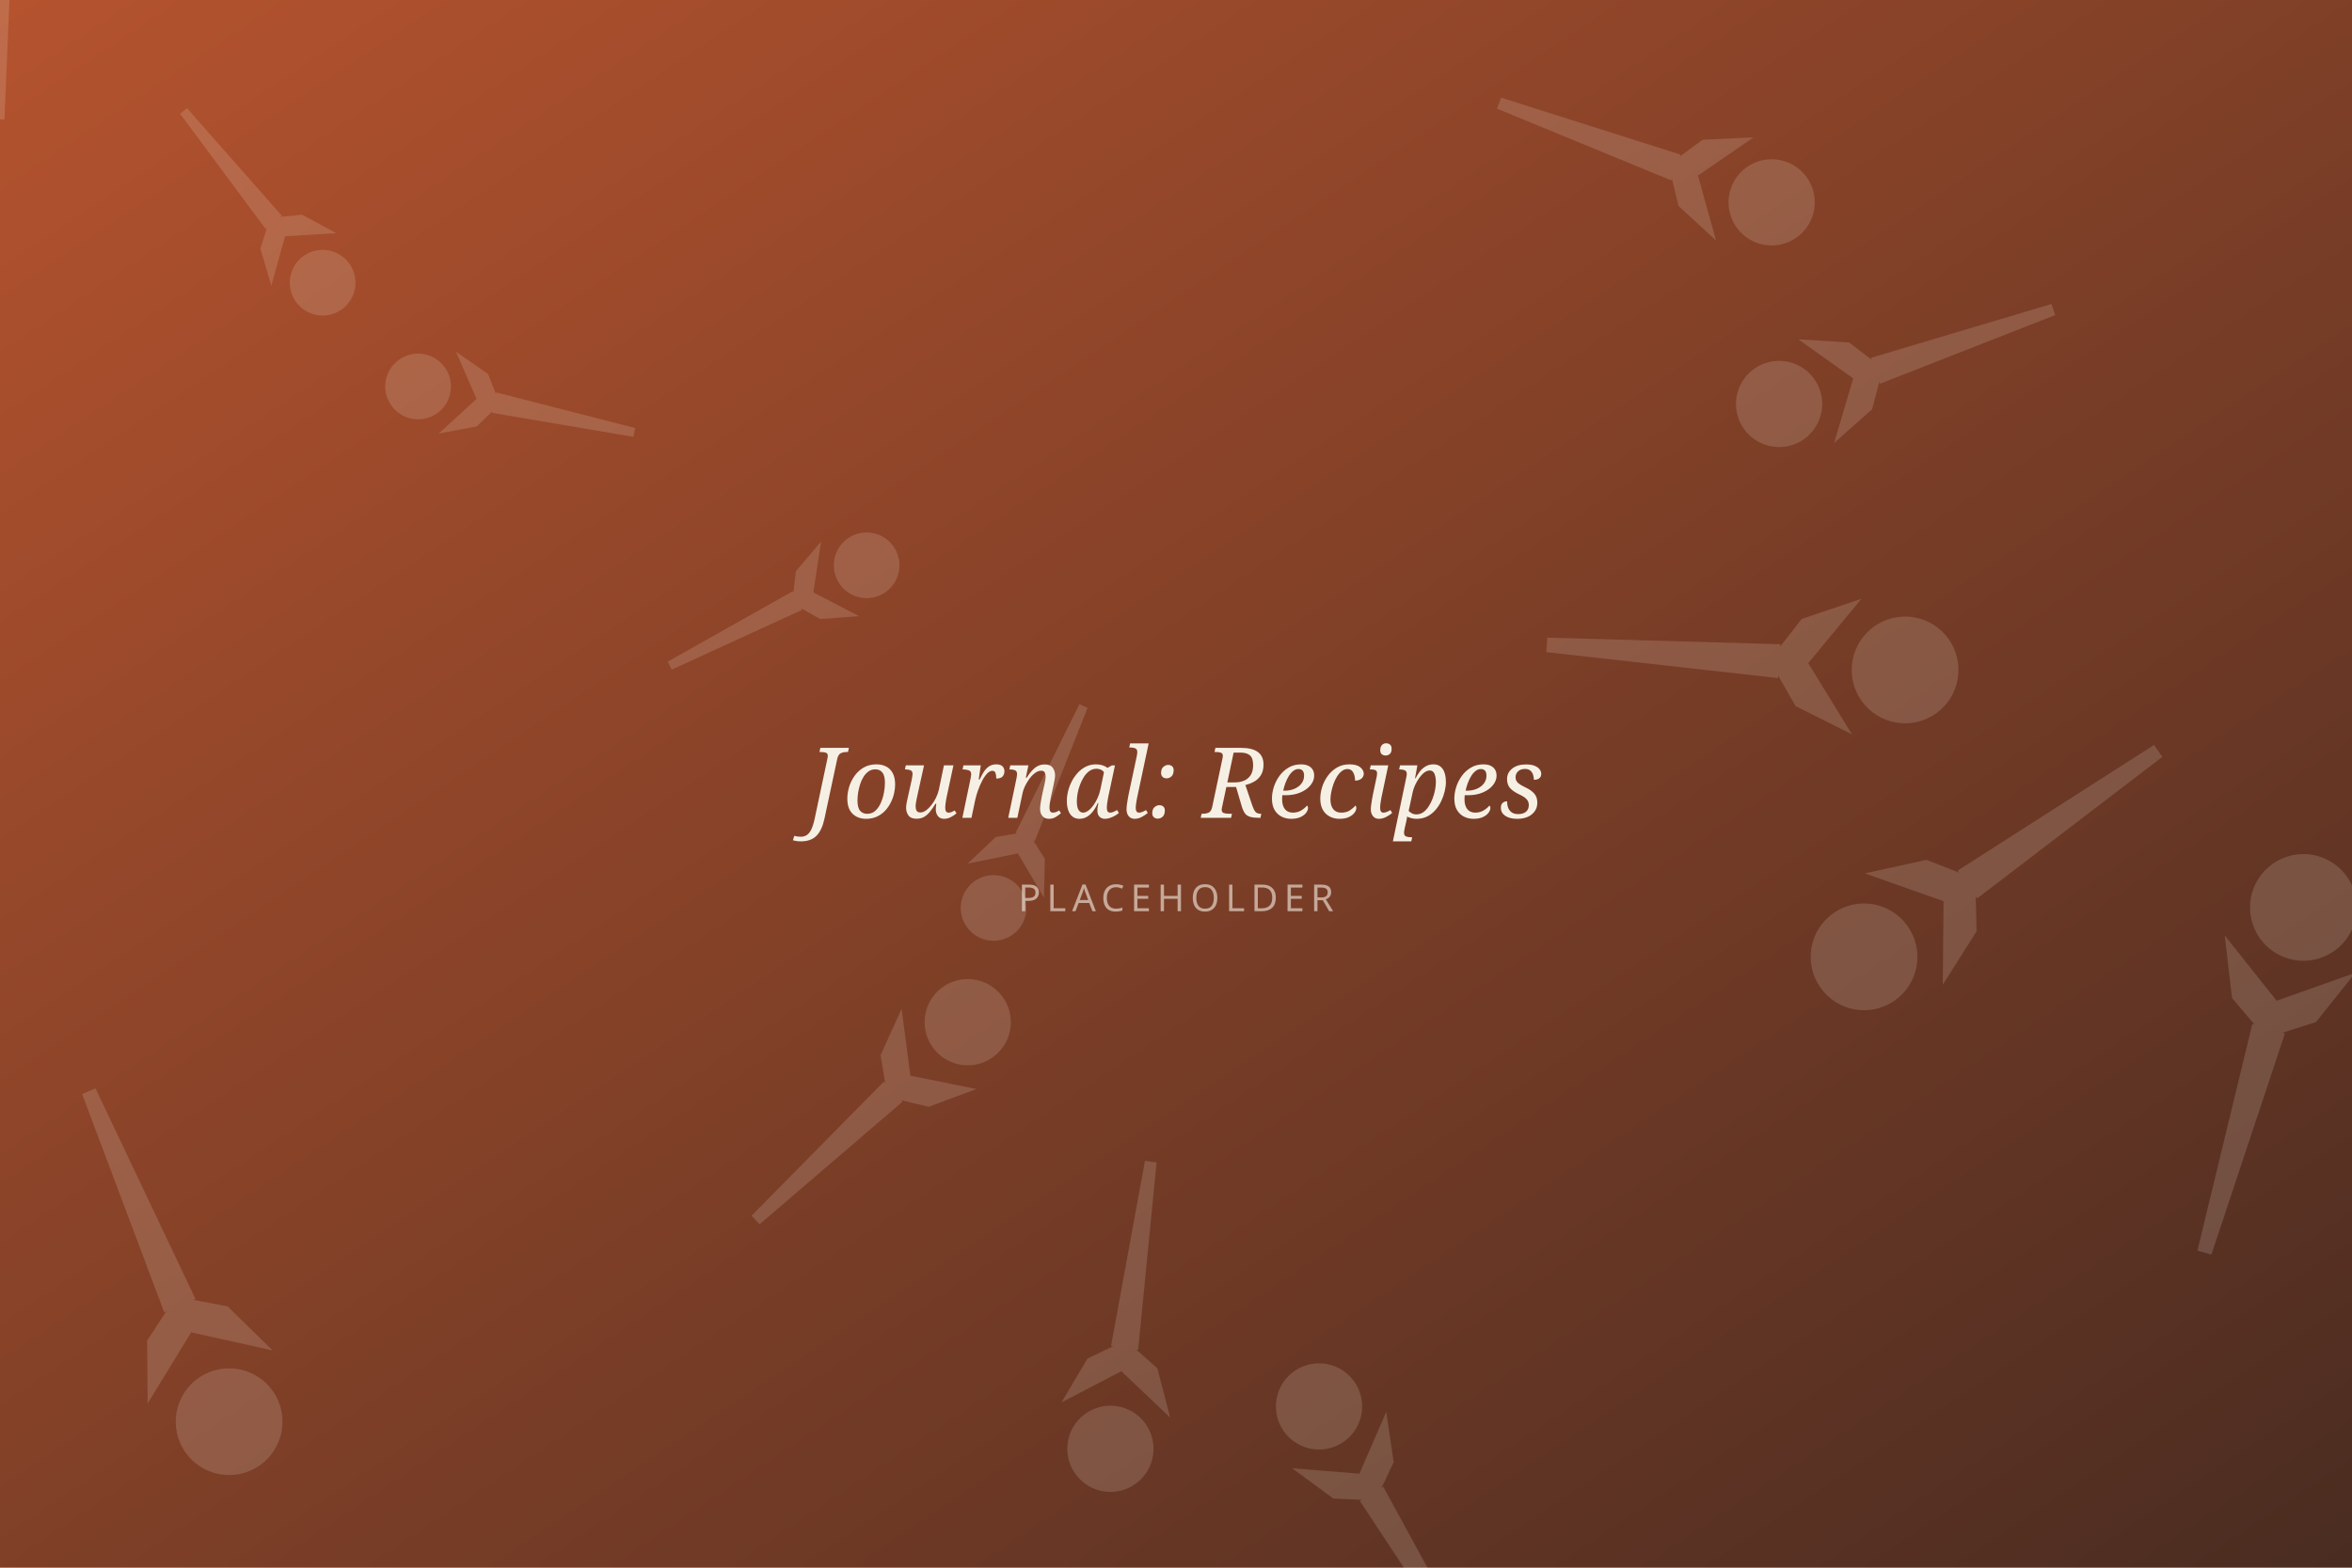
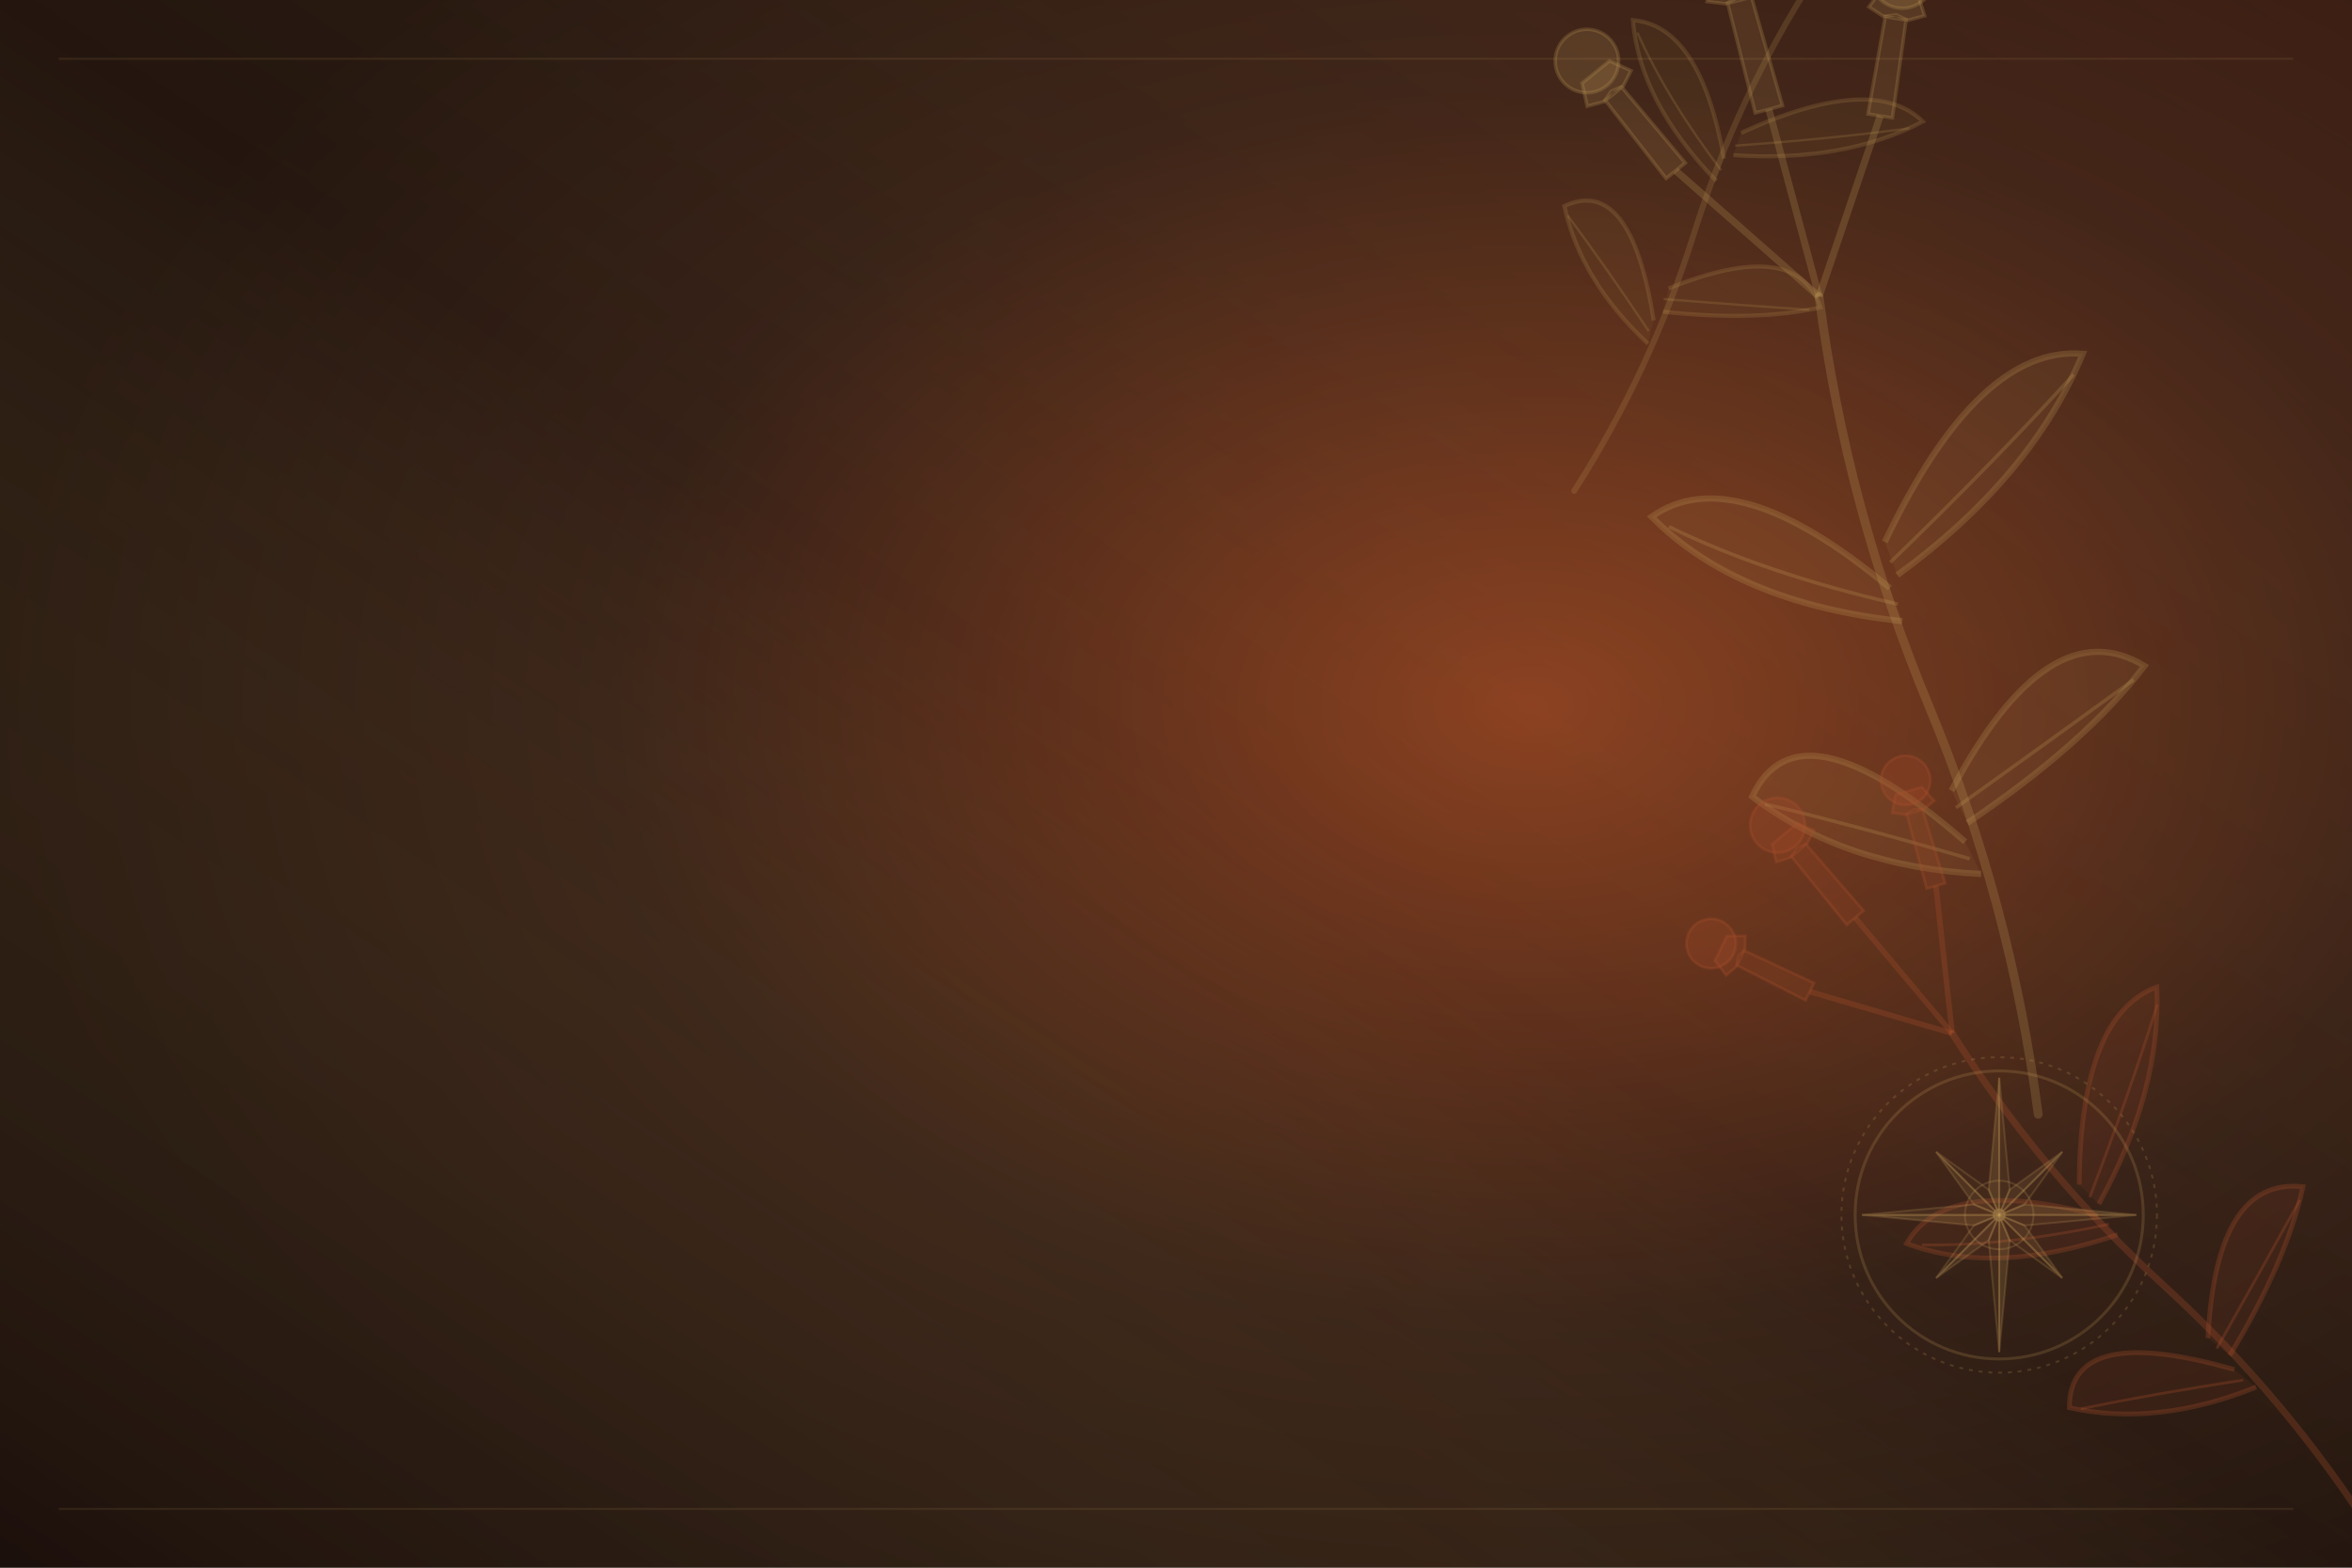
<svg xmlns="http://www.w3.org/2000/svg" width="1200" height="800" viewBox="0 0 1200 800">
  <defs>
-     <linearGradient id="g" x1="0" y1="0" x2="1" y2="1">
-       <stop offset="0" stop-color="#B5532E" />
-       <stop offset="1" stop-color="#4A2C21" />
+     <radialGradient id="vignette" cx="65%" cy="45%" r="65%">
+       <stop offset="0%" stop-color="#873B1D" />
+       <stop offset="60%" stop-color="#2E1A13" />
+       <stop offset="100%" stop-color="#1B0F0B" />
+     </radialGradient>
+     <linearGradient id="warmLight" x1="1" y1="0" x2="0" y2="1">
+       <stop offset="0%" stop-color="#AD4F2B" stop-opacity="0.2" />
+       <stop offset="50%" stop-color="#C9A45C" stop-opacity="0.05" />
+       <stop offset="100%" stop-color="#1B0F0B" stop-opacity="0.4" />
    </linearGradient>
  </defs>
-   <rect width="1200" height="800" fill="url(#g)" />
-   <g transform="translate(0 0) rotate(0) scale(1.52381)" fill="#F6F0E4" opacity="0.16">
-     <circle cx="0" cy="-34" r="11" />
-     <path d="M-14 -24 L0 -14 L14 -24 L9 -12 L0 -6 L-9 -12 Z" />
-     <path d="M-3.5 -8 L3.5 -8 L1.5 40 L-1.5 40 Z" />
+   <rect width="1200" height="800" fill="url(#vignette)" />
+   <rect width="1200" height="800" fill="url(#warmLight)" />
+   <g transform="translate(984, 360)">
+     <g transform="translate(0 0) rotate(-15) scale(1.8)" stroke="#C9A45C" stroke-opacity="0.22" fill="none">
+       <path d="M 0 120 Q 8 60 0 0 Q -8 -60 0 -120" stroke-width="2.5" stroke-linecap="round" />
+       <path d="M 2 50 Q -35 38 -55 12 Q -35 -12 0 40" stroke-width="1.75" fill="#C9A45C" fill-opacity="0.077" />
+       <path d="M 0 45 Q -28 28 -52 15" stroke-width="1" />
+       <path d="M 2 35 Q 40 22 62 5 Q 40 -18 0 25" stroke-width="1.75" fill="#C9A45C" fill-opacity="0.077" />
+       <path d="M 0 30 Q 32 18 58 8" stroke-width="1" />
+       <path d="M -1 -25 Q -45 -42 -62 -72 Q -35 -82 -2 -35" stroke-width="1.75" fill="#C9A45C" fill-opacity="0.077" />
+       <path d="M -1 -30 Q -35 -48 -58 -68" stroke-width="1" />
+       <path d="M 1 -38 Q 45 -55 68 -85 Q 40 -95 0 -48" stroke-width="1.75" fill="#C9A45C" fill-opacity="0.077" />
+       <path d="M 0 -42 Q 36 -62 64 -80" stroke-width="1" />
+       <path d="M 0 -120 L -30 -165" stroke-width="2" />
+       <path d="M 0 -120 L 0 -175" stroke-width="2" />
+       <path d="M 0 -120 L 30 -165" stroke-width="2" />
+       <g transform="translate(-30, -165) rotate(-24)">
+         <path d="M -3.5 0 L 3.5 0 L 3 -28 L -3 -28 Z" fill="#C9A45C" fill-opacity="0.132" stroke-width="1" />
+         <path d="M -8 -30 L -3.5 -28 L 0 -29 L 3.5 -28 L 8 -30 L 5 -36 L -5 -36 Z" fill="#C9A45C" fill-opacity="0.176" />
+         <circle cx="0" cy="-40" r="9" fill="#C9A45C" fill-opacity="0.187" stroke-width="1" />
+       </g>
+       <g transform="translate(0, -175)">
+         <path d="M -4 0 L 4 0 L 3.5 -32 L -3.5 -32 Z" fill="#C9A45C" fill-opacity="0.132" stroke-width="1" />
+         <path d="M -9 -34 L -4 -32 L 0 -33 L 4 -32 L 9 -34 L 6 -40 L -6 -40 Z" fill="#C9A45C" fill-opacity="0.176" />
+         <circle cx="0" cy="-44" r="10" fill="#C9A45C" fill-opacity="0.187" stroke-width="1" />
+       </g>
+       <g transform="translate(30, -165) rotate(24)">
+         <path d="M -3.5 0 L 3.5 0 L 3 -28 L -3 -28 Z" fill="#C9A45C" fill-opacity="0.132" stroke-width="1" />
+         <path d="M -8 -30 L -3.5 -28 L 0 -29 L 3.5 -28 L 8 -30 L 5 -36 L -5 -36 Z" fill="#C9A45C" fill-opacity="0.176" />
+         <circle cx="0" cy="-40" r="9" fill="#C9A45C" fill-opacity="0.187" stroke-width="1" />
+       </g>
+     </g>
  </g>
-   <g transform="translate(444 568) rotate(47) scale(2)" fill="#F6F0E4" opacity="0.16">
-     <circle cx="0" cy="-34" r="11" />
-     <path d="M-14 -24 L0 -14 L14 -24 L9 -12 L0 -6 L-9 -12 Z" />
-     <path d="M-3.5 -8 L3.5 -8 L1.5 40 L-1.5 40 Z" />
+   <g transform="translate(1104, 656)">
+     <g transform="translate(0 0) rotate(-40) scale(1.4)" stroke="#AD4F2B" stroke-opacity="0.28" fill="none">
+       <path d="M 0 120 Q 8 60 0 0 Q -8 -60 0 -120" stroke-width="2.5" stroke-linecap="round" />
+       <path d="M 2 50 Q -35 38 -55 12 Q -35 -12 0 40" stroke-width="1.75" fill="#AD4F2B" fill-opacity="0.098" />
+       <path d="M 0 45 Q -28 28 -52 15" stroke-width="1" />
+       <path d="M 2 35 Q 40 22 62 5 Q 40 -18 0 25" stroke-width="1.75" fill="#AD4F2B" fill-opacity="0.098" />
+       <path d="M 0 30 Q 32 18 58 8" stroke-width="1" />
+       <path d="M -1 -25 Q -45 -42 -62 -72 Q -35 -82 -2 -35" stroke-width="1.75" fill="#AD4F2B" fill-opacity="0.098" />
+       <path d="M -1 -30 Q -35 -48 -58 -68" stroke-width="1" />
+       <path d="M 1 -38 Q 45 -55 68 -85 Q 40 -95 0 -48" stroke-width="1.75" fill="#AD4F2B" fill-opacity="0.098" />
+       <path d="M 0 -42 Q 36 -62 64 -80" stroke-width="1" />
+       <path d="M 0 -120 L -30 -165" stroke-width="2" />
+       <path d="M 0 -120 L 0 -175" stroke-width="2" />
+       <path d="M 0 -120 L 30 -165" stroke-width="2" />
+       <g transform="translate(-30, -165) rotate(-24)">
+         <path d="M -3.5 0 L 3.5 0 L 3 -28 L -3 -28 Z" fill="#AD4F2B" fill-opacity="0.168" stroke-width="1" />
+         <path d="M -8 -30 L -3.5 -28 L 0 -29 L 3.5 -28 L 8 -30 L 5 -36 L -5 -36 Z" fill="#AD4F2B" fill-opacity="0.224" />
+         <circle cx="0" cy="-40" r="9" fill="#AD4F2B" fill-opacity="0.238" stroke-width="1" />
+       </g>
+       <g transform="translate(0, -175)">
+         <path d="M -4 0 L 4 0 L 3.5 -32 L -3.5 -32 Z" fill="#AD4F2B" fill-opacity="0.168" stroke-width="1" />
+         <path d="M -9 -34 L -4 -32 L 0 -33 L 4 -32 L 9 -34 L 6 -40 L -6 -40 Z" fill="#AD4F2B" fill-opacity="0.224" />
+         <circle cx="0" cy="-44" r="10" fill="#AD4F2B" fill-opacity="0.238" stroke-width="1" />
+       </g>
+       <g transform="translate(30, -165) rotate(24)">
+         <path d="M -3.5 0 L 3.5 0 L 3 -28 L -3 -28 Z" fill="#AD4F2B" fill-opacity="0.168" stroke-width="1" />
+         <path d="M -8 -30 L -3.5 -28 L 0 -29 L 3.5 -28 L 8 -30 L 5 -36 L -5 -36 Z" fill="#AD4F2B" fill-opacity="0.224" />
+         <circle cx="0" cy="-40" r="9" fill="#AD4F2B" fill-opacity="0.238" stroke-width="1" />
+       </g>
+     </g>
  </g>
-   <g transform="translate(888 336) rotate(94) scale(2.47619)" fill="#F6F0E4" opacity="0.16">
-     <circle cx="0" cy="-34" r="11" />
-     <path d="M-14 -24 L0 -14 L14 -24 L9 -12 L0 -6 L-9 -12 Z" />
-     <path d="M-3.5 -8 L3.5 -8 L1.5 40 L-1.5 40 Z" />
+   <g transform="translate(864, 120)">
+     <g transform="translate(0 0) rotate(25) scale(1.2)" stroke="#C9A45C" stroke-opacity="0.18" fill="none">
+       <path d="M 0 120 Q 8 60 0 0 Q -8 -60 0 -120" stroke-width="2.5" stroke-linecap="round" />
+       <path d="M 2 50 Q -35 38 -55 12 Q -35 -12 0 40" stroke-width="1.75" fill="#C9A45C" fill-opacity="0.063" />
+       <path d="M 0 45 Q -28 28 -52 15" stroke-width="1" />
+       <path d="M 2 35 Q 40 22 62 5 Q 40 -18 0 25" stroke-width="1.75" fill="#C9A45C" fill-opacity="0.063" />
+       <path d="M 0 30 Q 32 18 58 8" stroke-width="1" />
+       <path d="M -1 -25 Q -45 -42 -62 -72 Q -35 -82 -2 -35" stroke-width="1.75" fill="#C9A45C" fill-opacity="0.063" />
+       <path d="M -1 -30 Q -35 -48 -58 -68" stroke-width="1" />
+       <path d="M 1 -38 Q 45 -55 68 -85 Q 40 -95 0 -48" stroke-width="1.75" fill="#C9A45C" fill-opacity="0.063" />
+       <path d="M 0 -42 Q 36 -62 64 -80" stroke-width="1" />
+       <path d="M 0 -120 L -30 -165" stroke-width="2" />
+       <path d="M 0 -120 L 0 -175" stroke-width="2" />
+       <path d="M 0 -120 L 30 -165" stroke-width="2" />
+       <g transform="translate(-30, -165) rotate(-24)">
+         <path d="M -3.5 0 L 3.5 0 L 3 -28 L -3 -28 Z" fill="#C9A45C" fill-opacity="0.108" stroke-width="1" />
+         <path d="M -8 -30 L -3.5 -28 L 0 -29 L 3.5 -28 L 8 -30 L 5 -36 L -5 -36 Z" fill="#C9A45C" fill-opacity="0.144" />
+         <circle cx="0" cy="-40" r="9" fill="#C9A45C" fill-opacity="0.153" stroke-width="1" />
+       </g>
+       <g transform="translate(0, -175)">
+         <path d="M -4 0 L 4 0 L 3.5 -32 L -3.5 -32 Z" fill="#C9A45C" fill-opacity="0.108" stroke-width="1" />
+         <path d="M -9 -34 L -4 -32 L 0 -33 L 4 -32 L 9 -34 L 6 -40 L -6 -40 Z" fill="#C9A45C" fill-opacity="0.144" />
+         <circle cx="0" cy="-44" r="10" fill="#C9A45C" fill-opacity="0.153" stroke-width="1" />
+       </g>
+       <g transform="translate(30, -165) rotate(24)">
+         <path d="M -3.5 0 L 3.5 0 L 3 -28 L -3 -28 Z" fill="#C9A45C" fill-opacity="0.108" stroke-width="1" />
+         <path d="M -8 -30 L -3.5 -28 L 0 -29 L 3.5 -28 L 8 -30 L 5 -36 L -5 -36 Z" fill="#C9A45C" fill-opacity="0.144" />
+         <circle cx="0" cy="-40" r="9" fill="#C9A45C" fill-opacity="0.153" stroke-width="1" />
+       </g>
+     </g>
  </g>
-   <g transform="translate(132 104) rotate(141) scale(1.52381)" fill="#F6F0E4" opacity="0.16">
-     <circle cx="0" cy="-34" r="11" />
-     <path d="M-14 -24 L0 -14 L14 -24 L9 -12 L0 -6 L-9 -12 Z" />
-     <path d="M-3.5 -8 L3.5 -8 L1.5 40 L-1.5 40 Z" />
+   <g stroke="#C9A45C" stroke-opacity="0.2">
+     <circle cx="1020" cy="620" r="80.5" fill="none" stroke-width="1" stroke-dasharray="2,3" />
+     <circle cx="1020" cy="620" r="73.5" fill="none" stroke-width="1.5" />
+     <circle cx="1020" cy="620" r="17.5" fill="none" stroke-width="1" />
+     <polygon points="1020,620 1020,550 1014.642,607.066" fill="#C9A45C" fill-opacity="0.18" />
+     <polygon points="1020,620 1020,550 1025.358,607.066" fill="#C9A45C" fill-opacity="0.08" />
+     <polygon points="1020,620 1052.173,587.827 1025.358,607.066" fill="#C9A45C" fill-opacity="0.12" />
+     <polygon points="1020,620 1052.173,587.827 1032.934,614.642" fill="#C9A45C" fill-opacity="0.04" />
+     <polygon points="1020,620 1090,620 1032.934,614.642" fill="#C9A45C" fill-opacity="0.18" />
+     <polygon points="1020,620 1090,620 1032.934,625.358" fill="#C9A45C" fill-opacity="0.08" />
+     <polygon points="1020,620 1052.173,652.173 1032.934,625.358" fill="#C9A45C" fill-opacity="0.12" />
+     <polygon points="1020,620 1052.173,652.173 1025.358,632.934" fill="#C9A45C" fill-opacity="0.04" />
+     <polygon points="1020,620 1020,690 1025.358,632.934" fill="#C9A45C" fill-opacity="0.18" />
+     <polygon points="1020,620 1020,690 1014.642,632.934" fill="#C9A45C" fill-opacity="0.08" />
+     <polygon points="1020,620 987.827,652.173 1014.642,632.934" fill="#C9A45C" fill-opacity="0.12" />
+     <polygon points="1020,620 987.827,652.173 1007.066,625.358" fill="#C9A45C" fill-opacity="0.04" />
+     <polygon points="1020,620 950,620 1007.066,625.358" fill="#C9A45C" fill-opacity="0.18" />
+     <polygon points="1020,620 950,620 1007.066,614.642" fill="#C9A45C" fill-opacity="0.08" />
+     <polygon points="1020,620 987.827,587.827 1007.066,614.642" fill="#C9A45C" fill-opacity="0.12" />
+     <polygon points="1020,620 987.827,587.827 1014.642,607.066" fill="#C9A45C" fill-opacity="0.04" />
+     <circle cx="1020" cy="620" r="3" fill="#C9A45C" fill-opacity="0.2" />
  </g>
-   <g transform="translate(576 672) rotate(188) scale(2)" fill="#F6F0E4" opacity="0.16">
-     <circle cx="0" cy="-34" r="11" />
-     <path d="M-14 -24 L0 -14 L14 -24 L9 -12 L0 -6 L-9 -12 Z" />
-     <path d="M-3.5 -8 L3.5 -8 L1.5 40 L-1.5 40 Z" />
-   </g>
-   <g transform="translate(1020 440) rotate(235) scale(2.47619)" fill="#F6F0E4" opacity="0.16">
-     <circle cx="0" cy="-34" r="11" />
-     <path d="M-14 -24 L0 -14 L14 -24 L9 -12 L0 -6 L-9 -12 Z" />
-     <path d="M-3.5 -8 L3.5 -8 L1.5 40 L-1.5 40 Z" />
-   </g>
-   <g transform="translate(264 208) rotate(282) scale(1.52381)" fill="#F6F0E4" opacity="0.16">
-     <circle cx="0" cy="-34" r="11" />
-     <path d="M-14 -24 L0 -14 L14 -24 L9 -12 L0 -6 L-9 -12 Z" />
-     <path d="M-3.5 -8 L3.5 -8 L1.5 40 L-1.5 40 Z" />
-   </g>
-   <g transform="translate(708 776) rotate(329) scale(2)" fill="#F6F0E4" opacity="0.16">
-     <circle cx="0" cy="-34" r="11" />
-     <path d="M-14 -24 L0 -14 L14 -24 L9 -12 L0 -6 L-9 -12 Z" />
-     <path d="M-3.5 -8 L3.5 -8 L1.5 40 L-1.5 40 Z" />
-   </g>
-   <g transform="translate(1152 544) rotate(16) scale(2.47619)" fill="#F6F0E4" opacity="0.16">
-     <circle cx="0" cy="-34" r="11" />
-     <path d="M-14 -24 L0 -14 L14 -24 L9 -12 L0 -6 L-9 -12 Z" />
-     <path d="M-3.5 -8 L3.5 -8 L1.5 40 L-1.5 40 Z" />
-   </g>
-   <g transform="translate(396 312) rotate(63) scale(1.52381)" fill="#F6F0E4" opacity="0.16">
-     <circle cx="0" cy="-34" r="11" />
-     <path d="M-14 -24 L0 -14 L14 -24 L9 -12 L0 -6 L-9 -12 Z" />
-     <path d="M-3.5 -8 L3.5 -8 L1.5 40 L-1.5 40 Z" />
-   </g>
-   <g transform="translate(840 80) rotate(110) scale(2)" fill="#F6F0E4" opacity="0.16">
-     <circle cx="0" cy="-34" r="11" />
-     <path d="M-14 -24 L0 -14 L14 -24 L9 -12 L0 -6 L-9 -12 Z" />
-     <path d="M-3.5 -8 L3.5 -8 L1.5 40 L-1.5 40 Z" />
-   </g>
-   <g transform="translate(84 648) rotate(157) scale(2.47619)" fill="#F6F0E4" opacity="0.16">
-     <circle cx="0" cy="-34" r="11" />
-     <path d="M-14 -24 L0 -14 L14 -24 L9 -12 L0 -6 L-9 -12 Z" />
-     <path d="M-3.5 -8 L3.5 -8 L1.5 40 L-1.5 40 Z" />
-   </g>
-   <g transform="translate(528 416) rotate(204) scale(1.52381)" fill="#F6F0E4" opacity="0.16">
-     <circle cx="0" cy="-34" r="11" />
-     <path d="M-14 -24 L0 -14 L14 -24 L9 -12 L0 -6 L-9 -12 Z" />
-     <path d="M-3.5 -8 L3.5 -8 L1.5 40 L-1.5 40 Z" />
-   </g>
-   <g transform="translate(972 184) rotate(251) scale(2)" fill="#F6F0E4" opacity="0.16">
-     <circle cx="0" cy="-34" r="11" />
-     <path d="M-14 -24 L0 -14 L14 -24 L9 -12 L0 -6 L-9 -12 Z" />
-     <path d="M-3.5 -8 L3.5 -8 L1.5 40 L-1.5 40 Z" />
-   </g>
-   <text x="50%" y="50%" text-anchor="middle" dominant-baseline="middle" fill="#F6F0E4" font-family="Georgia, serif" font-size="50" font-style="italic">Journal: Recipes</text>
-   <text x="50%" y="465" text-anchor="middle" fill="#F6F0E4" fill-opacity="0.6" font-family="system-ui, sans-serif" font-size="19" letter-spacing="3">PLACEHOLDER</text>
+   <line x1="30" y1="30" x2="1170" y2="30" stroke="#C9A45C" stroke-opacity="0.12" stroke-width="1" />
+   <line x1="30" y1="770" x2="1170" y2="770" stroke="#C9A45C" stroke-opacity="0.12" stroke-width="1" />
</svg>
